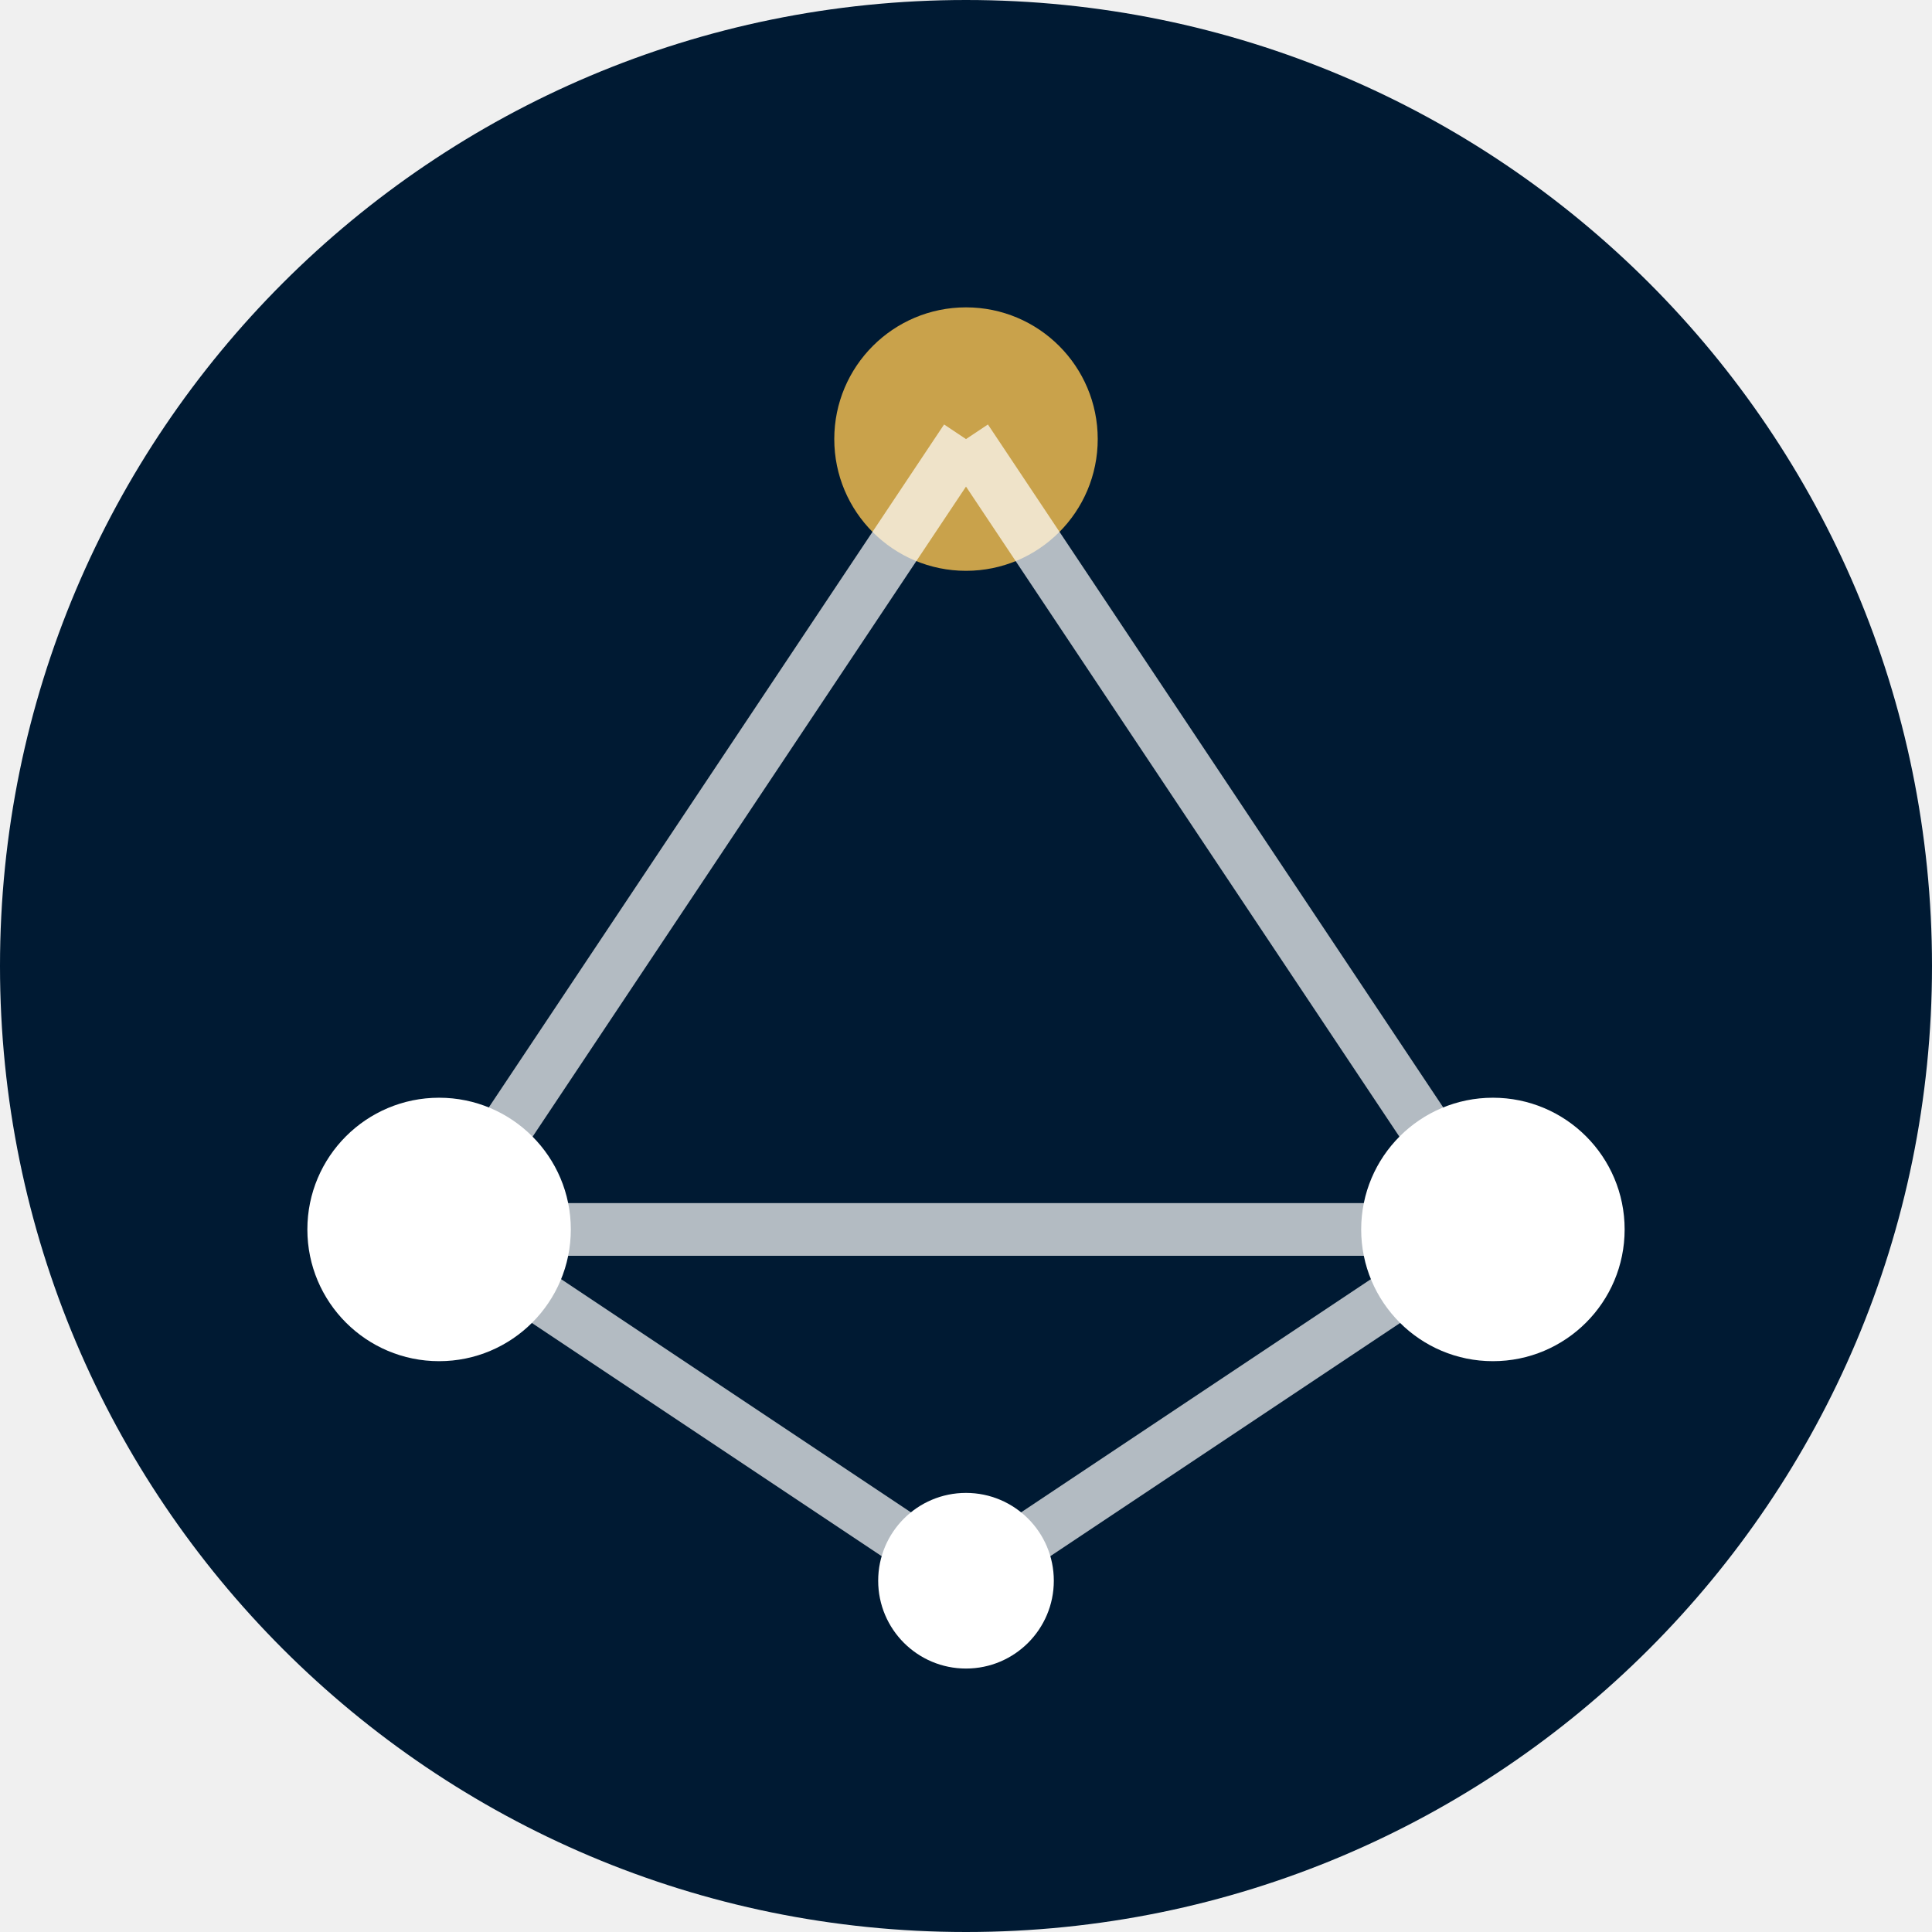
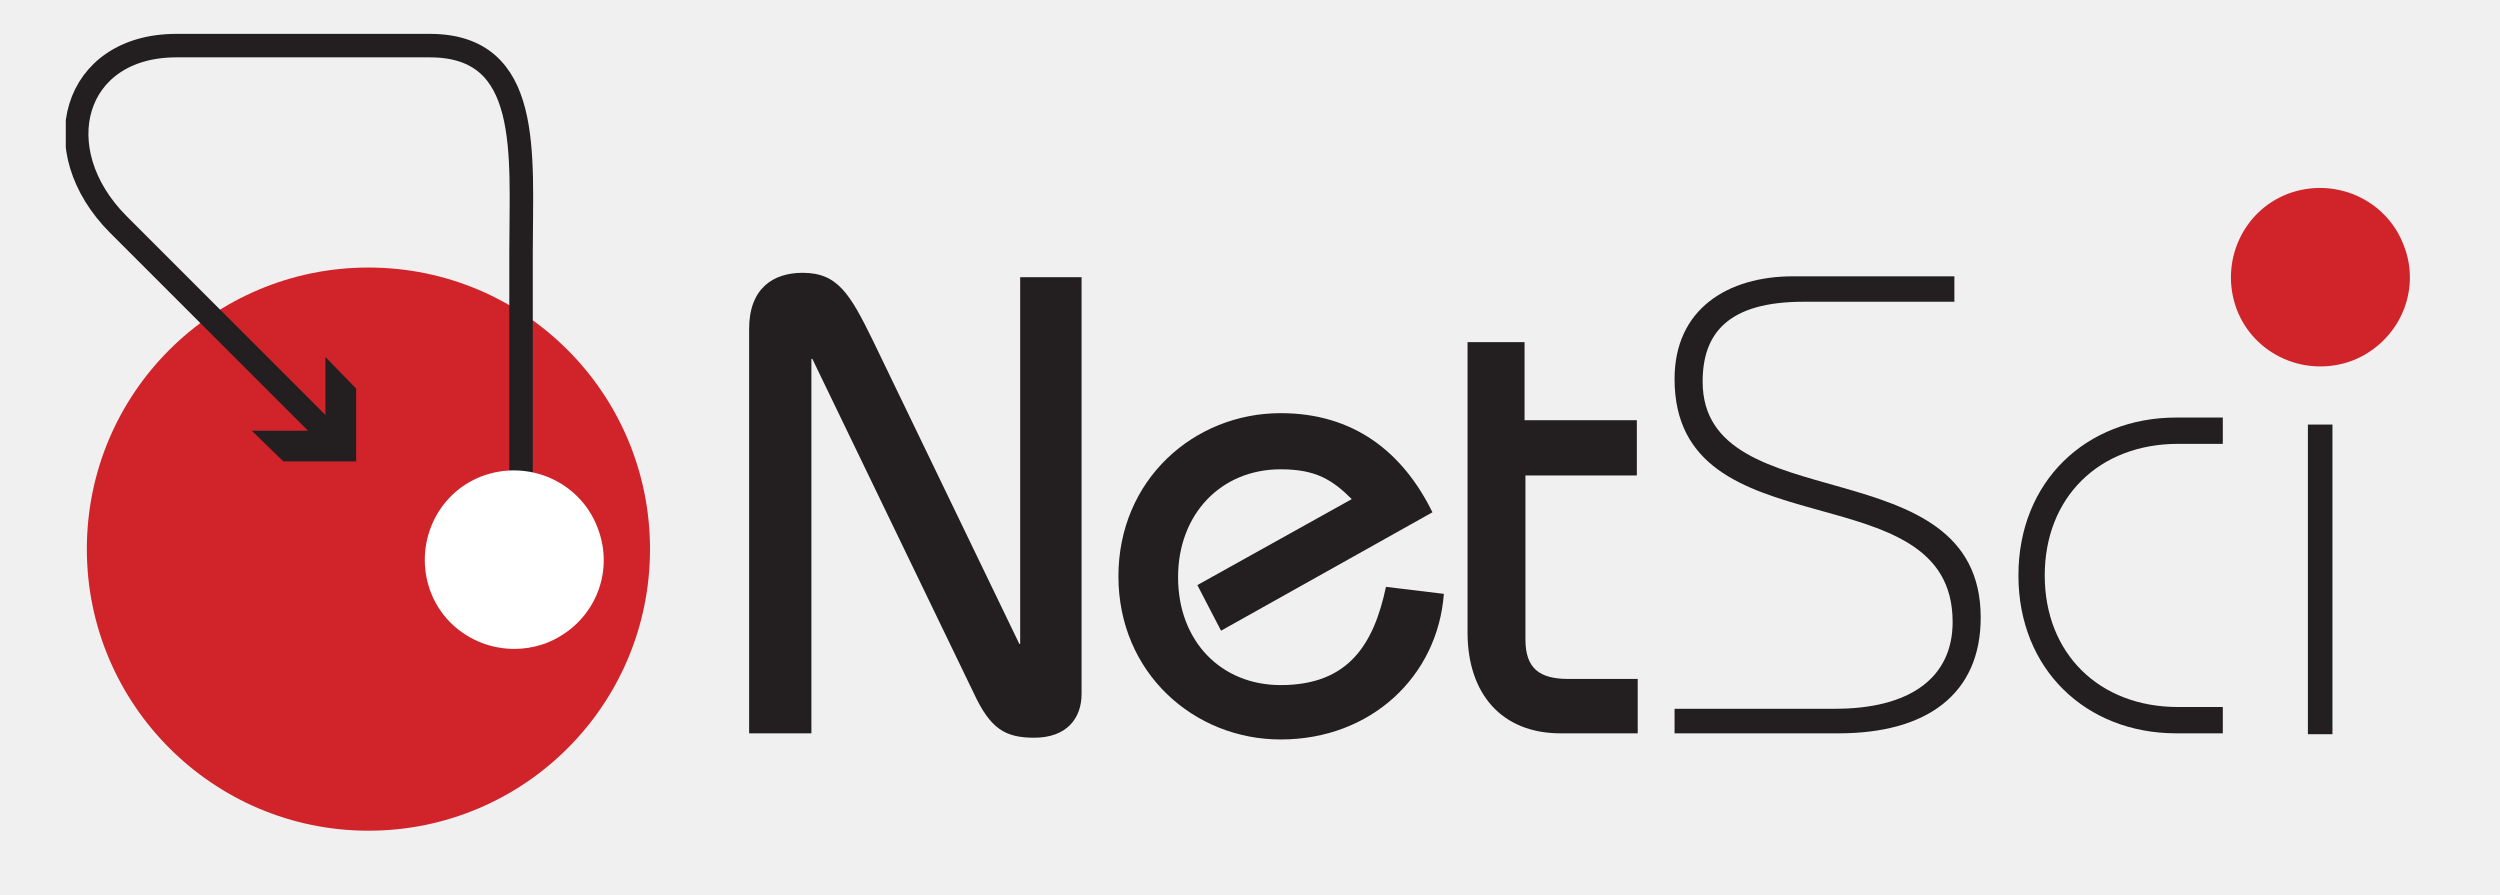
- <svg xmlns="http://www.w3.org/2000/svg" viewBox="0 0 44 44">
-   <circle cx="22" cy="22" r="22" fill="#001A33" />
-   <circle cx="22" cy="10" r="3" fill="#C9A24B" />
-   <circle cx="10" cy="28" r="3" fill="#fff" />
-   <circle cx="34" cy="28" r="3" fill="#fff" />
-   <circle cx="22" cy="36" r="2" fill="#fff" />
-   <path d="M22 10 L10 28 M22 10 L34 28 M10 28 L22 36 M34 28 L22 36 M10 28 L34 28" stroke="#fff" stroke-width="1.2" stroke-opacity="0.7" fill="none" />
+ <svg xmlns="http://www.w3.org/2000/svg" xmlns:xlink="http://www.w3.org/1999/xlink" version="1.1" id="Layer_1" x="0px" y="0px" viewBox="0 0 285 102" style="enable-background:new 0 0 285 102;" xml:space="preserve">
+   <style type="text/css">
+ 	.st0{clip-path:url(#SVGID_1_);fill:#D1232A;}
+ 	.st1{fill:#231F20;}
+ 	.st2{clip-path:url(#SVGID_2_);fill:none;stroke:#231F20;stroke-width:2.677;stroke-miterlimit:10;}
+ 	.st3{clip-path:url(#SVGID_3_);fill:#FFFFFF;}
+ 	.st4{fill:#D1232A;}
+ </style>
+   <g id="XMLID_22_">
+     <defs>
+       <rect id="SVGID_7_" x="7.5" y="3.8" width="558.8" height="126.1" />
+     </defs>
+     <clipPath id="SVGID_1_">
+       <use xlink:href="#SVGID_7_" style="overflow:visible;" />
+     </clipPath>
+     <path id="XMLID_23_" class="st0" d="M42,94.7c-17.7,0-32.1-14.4-32.1-32.1c0-17.8,14.4-32.1,32.1-32.1c17.8,0,32.1,14.4,32.1,32.1   C74.1,80.4,59.7,94.7,42,94.7" />
+   </g>
+   <g id="XMLID_15_">
+     <path id="XMLID_20_" class="st1" d="M85.4,83.6V37.5c0-4.6,2.7-6.4,6.1-6.4c4,0,5.4,2.4,8,7.7l16.7,34.6h0.1V31.6h7v47.5   c0,2.8-1.7,5-5.4,5c-3.3,0-5-1-6.9-5.1L92.6,40.9h-0.1v42.7H85.4z" />
+     <path id="XMLID_18_" class="st1" d="M139.2,71.9l-2.7-5.2l17.6-9.8c-2.2-2.2-4.1-3.4-8.1-3.4c-6.8,0-11.7,5.1-11.7,12.3   c0,7.3,4.9,12.3,11.7,12.3c7.7,0,10.6-4.6,12-11.2l6.6,0.8c-0.7,9.4-8.3,16.6-18.6,16.6c-9.9,0-18.5-7.6-18.5-18.6   c0-11,8.6-18.6,18.5-18.6c8.3,0,13.9,4.4,17.3,11.3L139.2,71.9z" />
+     <path id="XMLID_16_" class="st1" d="M186.7,54.2h-12.8v18.7c0,3.3,1.6,4.5,4.9,4.5h7.9v6.2h-8.8c-6.7,0-10.6-4.5-10.6-11.5V39h6.5   v8.9h12.8V54.2z" />
+   </g>
+   <g id="XMLID_8_">
+     <path id="XMLID_13_" class="st1" d="M222.9,34.4h-17.3c-8.6,0-11.5,3.6-11.5,9.1c0,16,31.7,7.2,31.7,26.9c0,8.7-6.1,13.2-16.2,13.2   h-18.7v-2.8h18.3c8.5,0,13.4-3.5,13.4-9.9c0-17.6-31.7-7.6-31.7-27.7c0-8,6.1-11.7,13.5-11.7h18.4V34.4z" />
+     <path id="XMLID_11_" class="st1" d="M253.4,50.6h-5.1c-9,0-15.2,6.1-15.2,15c0,8.9,6.2,15,15.2,15h5.1v3h-5.3c-10.3,0-18-7.3-18-18   c0-10.7,7.7-18,18-18h5.3V50.6z" />
+     <path id="XMLID_9_" class="st1" d="M263.1,83.6V48.4h2.8v35.3H263.1z" />
+   </g>
+   <g id="XMLID_6_">
+     <defs>
+       <rect id="SVGID_9_" x="7.5" y="3.8" width="558.8" height="126.1" />
+     </defs>
+     <clipPath id="SVGID_2_">
+       <use xlink:href="#SVGID_9_" style="overflow:visible;" />
+     </clipPath>
+     <path id="XMLID_7_" class="st2" d="M59.4,58V28.6c0-11.1,1.3-23.4-10.4-23.4c-9.4,0-21,0-28.9,0c-11.8,0-15.1,11.9-6.6,20.4   c6.3,6.3-9.9-9.9,25,25" />
+   </g>
+   <polygon id="XMLID_5_" class="st1" points="37.1,40.7 37.1,49.1 28.7,49.1 32.3,52.6 40.6,52.6 40.6,44.3 " />
+   <g id="XMLID_3_">
+     <defs>
+       <rect id="SVGID_11_" x="7.5" y="3.8" width="558.8" height="126.1" />
+     </defs>
+     <clipPath id="SVGID_3_">
+       <use xlink:href="#SVGID_11_" style="overflow:visible;" />
+     </clipPath>
+     <path id="XMLID_4_" class="st3" d="M68.1,60.1c-2-5.2-7.9-7.8-13.2-5.8c-5.2,2-7.8,7.9-5.8,13.2c2,5.2,7.9,7.8,13.2,5.8   C67.6,71.2,70.2,65.4,68.1,60.1" />
+   </g>
+   <path id="XMLID_2_" class="st4" d="M274,27.9c-2-5.2-7.9-7.8-13.2-5.8c-5.2,2-7.8,7.9-5.8,13.2c2,5.2,7.9,7.8,13.2,5.8  C273.5,39,276.1,33.1,274,27.9" />
</svg>
